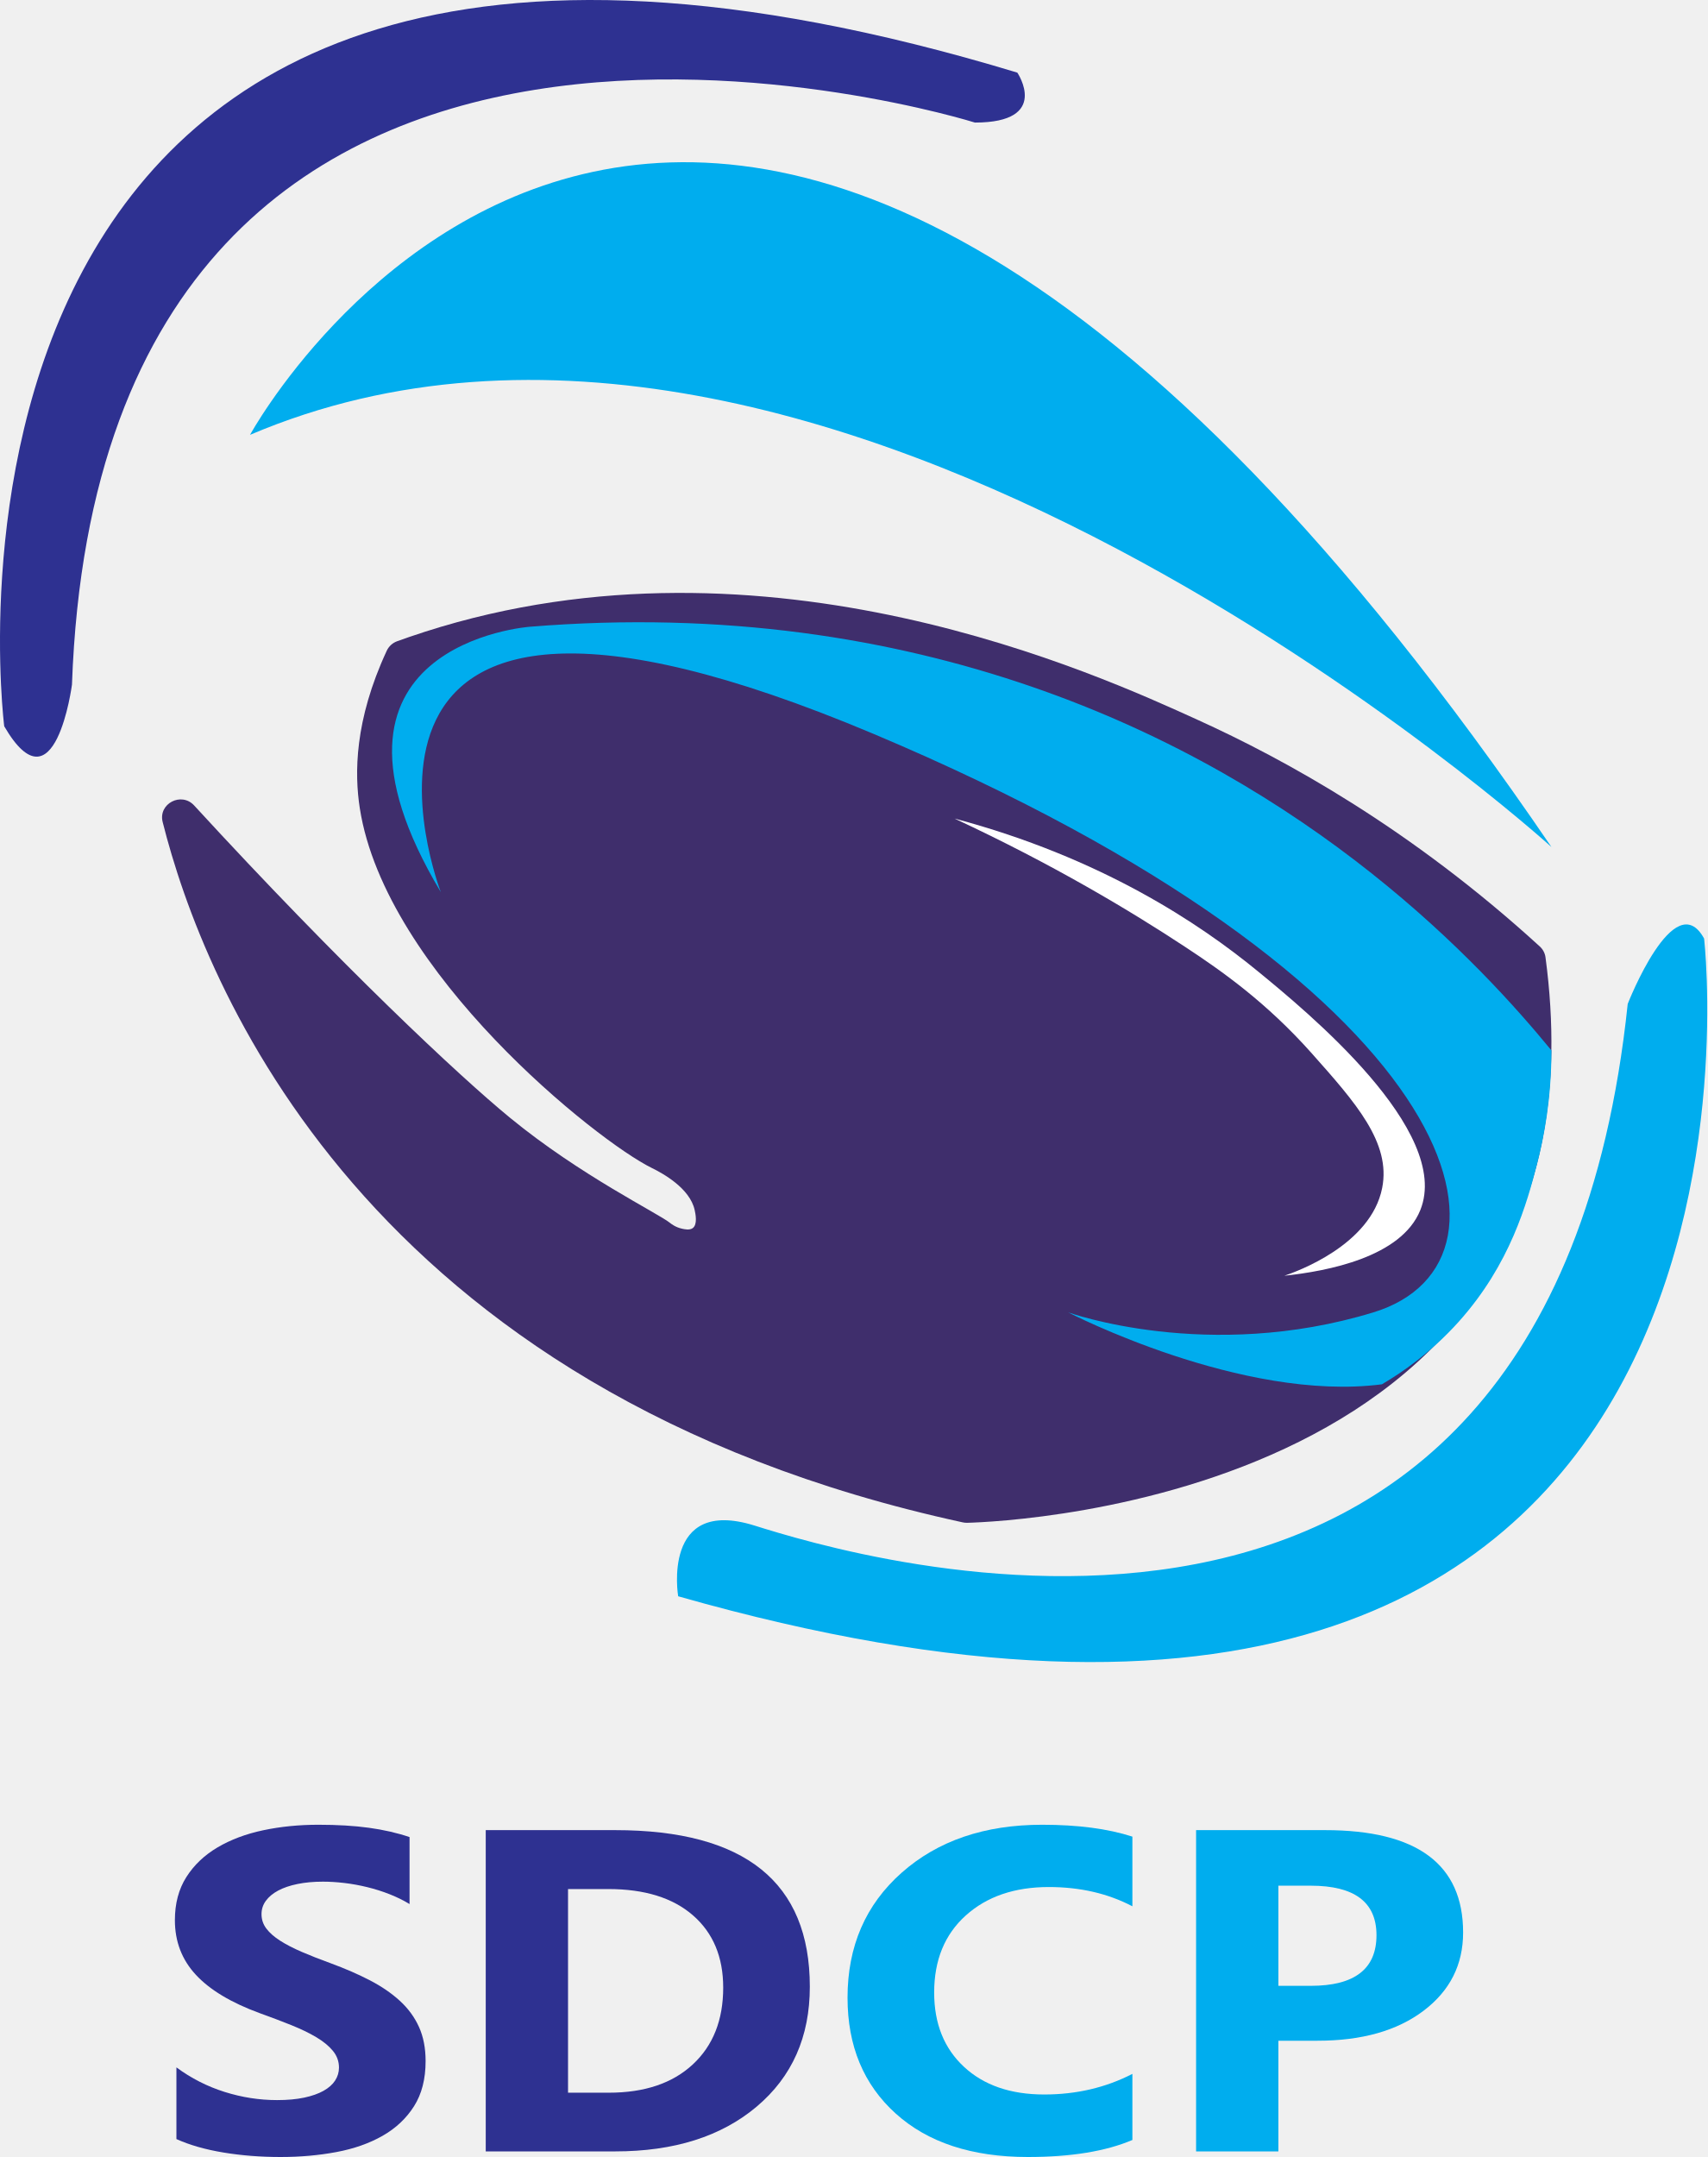
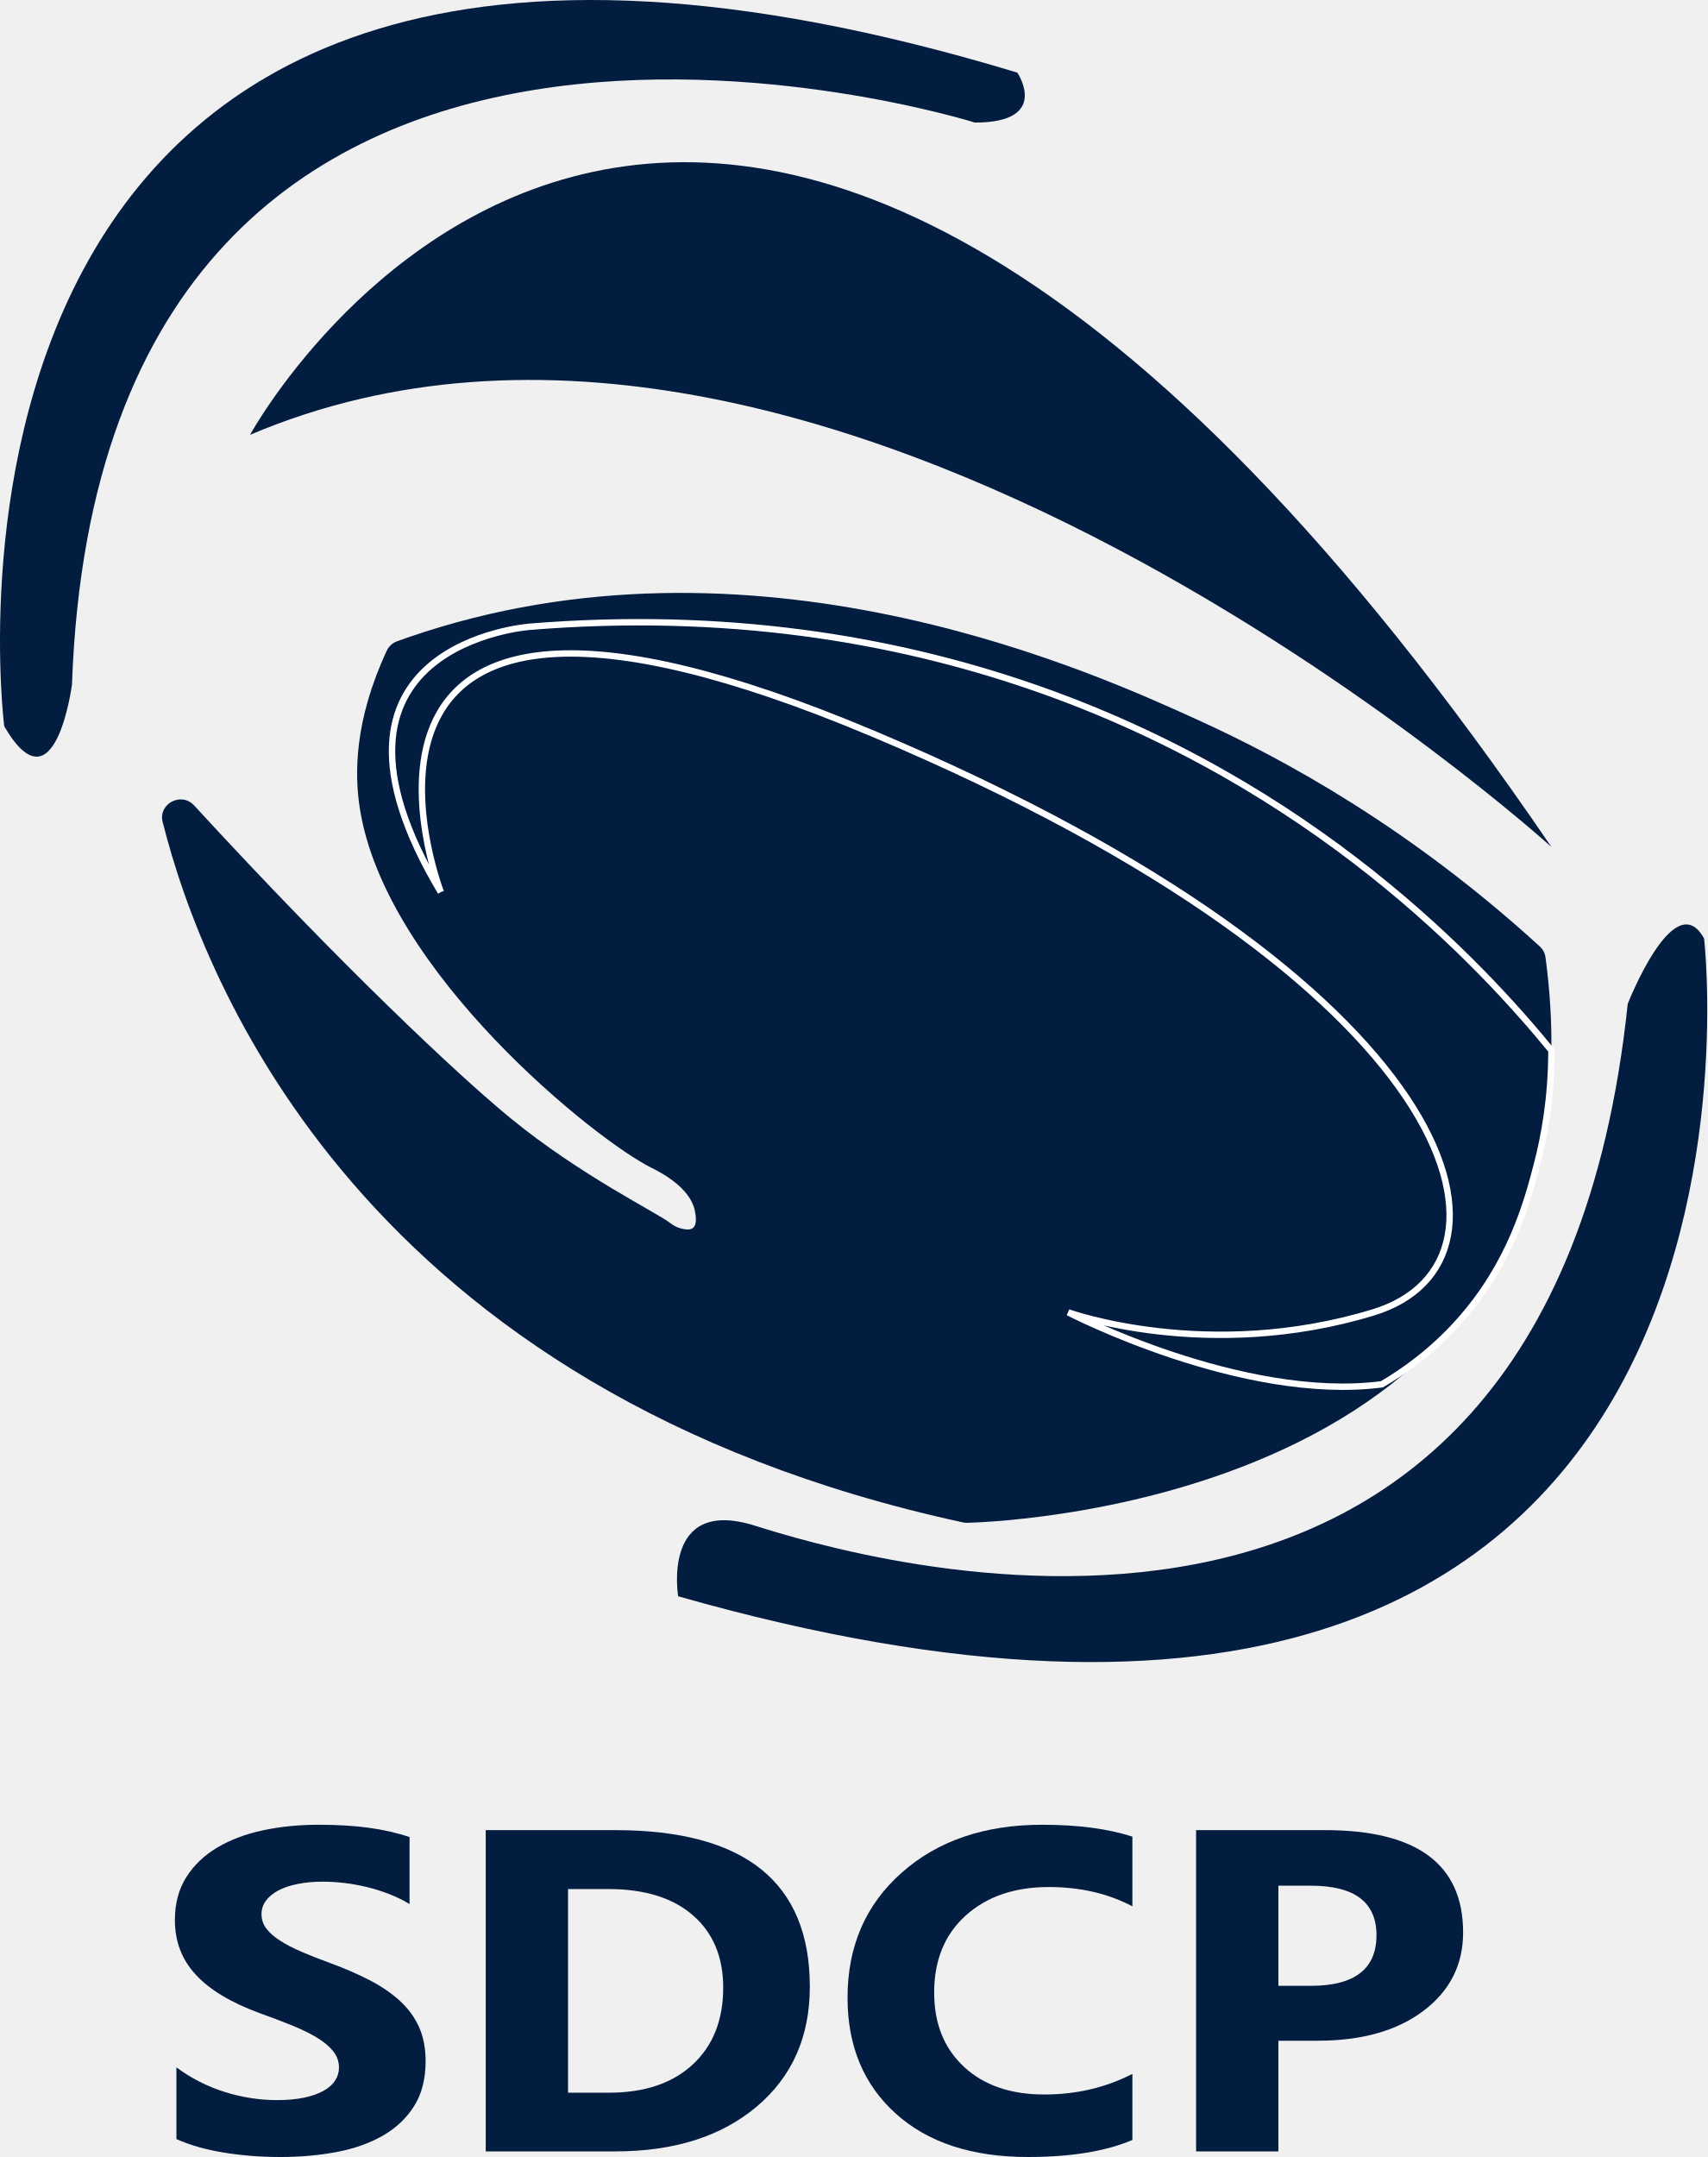
<svg xmlns="http://www.w3.org/2000/svg" xmlns:xlink="http://www.w3.org/1999/xlink" version="1.1" id="svg59" width="8024.87" height="10136.838" viewBox="0 0 8024.87 10136.838">
  <defs id="defs63">
-     <color-profile name="sRGB-IEC61966-2.1" xlink:href="../../../../../../WINDOWS/system32/spool/drivers/color/sRGB%20Color%20Space%20Profile.icm" id="color-profile2424" />
+     <color-profile name="sRGB-IEC61966-2.1" xlink:href="../../../../../../WINDOWS/system32/spool/drivers/color/sRGB%20Color%20Space%20Profile.icm" id="color-profile1590" />
    <clipPath clipPathUnits="userSpaceOnUse" id="clipPath75">
      <path d="M 0,8503.937 H 8503.937 V 0 H 0 Z" id="path73" />
    </clipPath>
  </defs>
  <g id="g67" transform="matrix(1.333333,0,0,-1.333333,-1659.502,10652.753)">
    <g id="g69">
-       <g id="g71" clip-path="url(#clipPath75)">
-         <g id="g77" transform="translate(1259.539,5429.69)">
-           <path d="m 0,0 c 0,0 -448.339,3521.454 3571.498,2303.914 0,0 119.347,-176.04 -149.481,-176.04 0,0 -3078.224,968.014 -3183.21,-1981.095 C 238.807,146.779 179.292,-308.07 0,0" style="fill:#2e3191;fill-opacity:1;fill-rule:nonzero;stroke:none" id="path79" />
-         </g>
-         <g id="g81" transform="translate(2126.087,6456.883)">
-           <path d="M 0,0 C 0,0 1599.055,2934.576 4587.854,-1452.663 4587.854,-1452.663 2032.385,865.568 0,0" style="fill:#00adee;fill-opacity:1;fill-rule:nonzero;stroke:none" id="path83" />
-         </g>
-         <g id="g85" transform="translate(7252.134,4681.628)">
-           <path d="m 0,0 c 0,0 401.595,-3462.706 -3616.748,-2318.339 0,0 -59.405,351.767 268.938,249.321 329.101,-102.866 2794.595,-871.778 3078.554,1838.542 0,0 164.49,421.362 269.256,230.476" style="fill:#00adee;fill-opacity:1;fill-rule:nonzero;stroke:none" id="path87" />
-         </g>
-         <g id="g89" transform="translate(3607.397,3678.758)">
-           <path d="m 0,0 c -42.051,34.25 -316.235,167.309 -563.99,370.417 -179.895,147.478 -594.885,536.04 -1114.315,1101.43 -45.217,49.218 -127.233,6.245 -111.071,-58.111 141.88,-564.961 706.618,-2009.94 2820.738,-2468.736 5.225,-1.134 10.535,-1.638 15.883,-1.496 149.224,3.984 2292.401,94.299 2038.401,1993.151 -1.955,14.614 -9.129,28.183 -20.121,38.223 -457.654,418.051 -900.358,659.882 -1205.661,798.525 -346.562,157.378 -1517.08,697.927 -2725.122,310.517 -38.216,-12.255 -71.29,-23.778 -97.468,-33.252 -16.299,-5.9 -29.446,-18.018 -36.653,-33.538 -114.363,-246.237 -113.869,-433.704 -94.966,-555.053 C -1004.12,882.882 -256.527,287.979 -65.144,194.23 -27.057,175.573 69.441,123.104 86.229,45.603 88.885,33.338 97.24,-5.23 79.021,-18.095 68.182,-25.748 51.174,-22.019 41.598,-19.919 17.771,-14.695 2.08,-1.694 0,0" style="fill:#3f2e6c;fill-opacity:1;fill-rule:nonzero;stroke:none" id="path91" />
-         </g>
-         <g id="g93" transform="translate(2798.651,4845.237)">
-           <path d="m 0,0 c 0,0 -553.215,1432.976 1524.422,558.135 2077.097,-875.045 2346.044,-1861.809 1763.126,-2039.423 -582.817,-178.045 -1075.762,0 -1075.762,0 0,0 612.511,-317.546 1105.892,-253.536 70.546,41.425 172.592,111.108 270.859,220.631 182.069,202.923 240.883,419.694 276.23,556.099 24.388,94.113 50.54,230.995 50.522,400.174 C 3670.602,-259.675 3079.638,381.685 2079.904,725.126 1589.76,893.506 1001.138,991.341 313.662,935.271 313.662,935.271 -523.084,874.841 0,0" style="fill:#00adee;fill-opacity:1;fill-rule:nonzero;stroke:none" id="path95" />
-         </g>
-         <g id="g97" transform="translate(4609.708,5104.471)">
-           <path d="m 0,0 c 346.474,-161.313 618.436,-324.297 813.912,-452.959 128.579,-84.631 285.763,-195.021 445.881,-375.107 154.211,-173.443 279.463,-314.315 247.712,-474.192 -40.069,-201.762 -302.595,-294.877 -344.675,-309.187 152.025,16.224 412.28,65.469 479.148,231.335 112.828,279.874 -401.642,701.545 -573.277,842.221 C 863.125,-369.395 517.364,-137.821 0,0" style="fill:#ffffff;fill-opacity:1;fill-rule:nonzero;stroke:none" id="path99" />
-         </g>
-         <g id="g101" transform="translate(1866.571,450.1091)">
-           <path d="m 0,0 v 252.688 c 52.098,-38.435 108.687,-67.256 169.767,-86.464 61.072,-19.228 122.744,-28.828 185.027,-28.828 36.52,0 68.408,2.889 95.664,8.688 27.242,5.785 49.993,13.823 68.267,24.087 18.26,10.264 31.881,22.366 40.864,36.32 8.982,13.948 13.473,29.084 13.473,45.41 0,22.11 -7.18,41.849 -21.555,59.225 -14.374,17.369 -33.992,33.425 -58.834,48.167 -24.856,14.736 -54.343,28.946 -88.477,42.645 -34.126,13.678 -70.956,27.632 -110.474,41.85 -100.606,36.839 -175.61,81.854 -225.011,135.032 -49.402,53.164 -74.103,117.387 -74.103,192.675 0,58.956 13.473,109.625 40.42,152.007 26.946,42.375 63.621,77.251 110.038,104.635 46.396,27.363 100.148,47.503 161.228,60.407 61.08,12.89 125.75,19.346 194.017,19.346 67.056,0 126.496,-3.553 178.298,-10.658 51.788,-7.112 99.542,-18.039 143.263,-32.775 V 828.35 c -21.554,13.152 -45.065,24.736 -70.512,34.744 -25.454,9.995 -51.647,18.288 -78.594,24.875 -26.946,6.58 -53.752,11.453 -80.388,14.611 -26.651,3.159 -51.957,4.735 -75.898,4.735 -32.944,0 -62.875,-2.765 -89.821,-8.287 -26.954,-5.529 -49.712,-13.305 -68.268,-23.299 -18.569,-10.008 -32.943,-21.986 -43.115,-35.927 -10.193,-13.954 -15.268,-29.616 -15.268,-46.985 0,-18.952 5.68,-35.933 17.063,-50.932 11.368,-15.005 27.538,-29.222 48.507,-42.644 20.949,-13.423 46.396,-26.589 76.349,-39.479 29.931,-12.911 63.769,-26.195 101.499,-39.88 51.493,-18.952 97.748,-39.092 138.773,-60.408 41.011,-21.322 76.193,-45.409 105.54,-72.254 29.333,-26.851 51.788,-57.525 67.366,-92 15.564,-34.482 23.356,-74.618 23.356,-120.421 0,-63.172 -13.628,-116.212 -40.87,-159.112 C 810.335,72.772 773.372,38.028 726.659,11.446 679.953,-15.143 625.61,-34.226 563.636,-45.803 501.655,-57.373 436.225,-63.172 367.374,-63.172 c -70.668,0 -137.879,5.267 -201.655,15.793 C 101.95,-36.86 46.706,-21.06 0,0" style="fill:#2e3191;fill-opacity:1;fill-rule:nonzero;stroke:none" id="path103" />
-         </g>
-         <g id="g105" transform="translate(3247.138,1331.367)">
-           <path d="m 0,0 v -717.798 h 143.714 c 125.75,0 224.399,33.161 295.967,99.492 71.547,66.331 107.335,156.617 107.335,270.852 0,107.918 -35.478,192.807 -106.441,254.666 C 369.619,-30.936 270.055,0 141.919,0 Z M -290.125,-924.691 V 207.68 h 456.294 c 457.491,0 686.24,-183.994 686.24,-551.975 0,-176.364 -62.425,-317.181 -187.281,-422.465 C 540.28,-872.052 373.955,-924.691 166.169,-924.691 Z" style="fill:#2e3191;fill-opacity:1;fill-rule:nonzero;stroke:none" id="path107" />
-         </g>
-         <g id="g109" transform="translate(5236.702,446.9505)">
-           <path d="m 0,0 c -94.024,-40.018 -216.782,-60.014 -368.274,-60.014 -197.607,0 -353,51.057 -466.178,153.189 -113.177,102.126 -169.766,238.209 -169.766,408.255 0,181.091 63.621,327.97 190.877,440.629 127.236,112.653 292.37,168.989 495.369,168.989 125.75,0 231.741,-13.954 317.972,-41.85 L 0,823.615 c -86.231,45.264 -184.443,67.907 -294.623,67.907 -120.962,0 -218.577,-33.439 -292.82,-100.288 -74.257,-66.863 -111.375,-157.412 -111.375,-271.64 0,-109.5 35.027,-196.76 105.089,-261.77 70.062,-65.025 164.375,-97.523 282.944,-97.523 113.171,0 216.761,24.204 310.785,72.648 z" style="fill:#00adee;fill-opacity:1;fill-rule:nonzero;stroke:none" id="path111" />
-         </g>
-         <g id="g113" transform="translate(5751.379,1343.214)">
-           <path d="m 0,0 v -352.983 h 114.072 c 154.498,0 231.74,59.488 231.74,178.465 C 345.812,-58.175 268.57,0 114.072,0 Z M 0,-546.446 V -936.537 H -290.125 V 195.834 h 454.5 c 324.553,0 486.837,-120.304 486.837,-360.876 0,-113.71 -46.572,-205.704 -139.674,-275.988 -93.122,-70.277 -217.528,-105.416 -373.216,-105.416 z" style="fill:#00adee;fill-opacity:1;fill-rule:nonzero;stroke:none" id="path115" />
+       <g id="g71" clip-path="url(#clipPath75)" style="stroke-width:1;stroke-dasharray:none">
+         <g id="g3533">
+           <path d="m 1259.539,5429.69 c 0,0 -448.339,3521.454 3571.498,2303.914 0,0 119.347,-176.04 -149.481,-176.04 0,0 -3078.224,968.014 -3183.21,-1981.095 0,0 -59.515,-454.849 -238.807,-146.779" style="fill:#031d40;fill-opacity:1;fill-rule:nonzero;stroke:none;stroke-width:1;stroke-dasharray:none" id="path79" />
+           <path d="m 2126.087,6456.883 c 0,0 1599.055,2934.576 4587.854,-1452.663 0,0 -2555.469,2318.231 -4587.854,1452.663" style="fill:#031d40;fill-opacity:1;fill-rule:nonzero;stroke:none;stroke-width:1;stroke-dasharray:none" id="path83" />
+           <path d="m 7252.134,4681.628 c 0,0 401.595,-3462.706 -3616.748,-2318.339 0,0 -59.405,351.767 268.938,249.321 329.101,-102.866 2794.595,-871.778 3078.554,1838.542 0,0 164.49,421.362 269.256,230.476" style="fill:#031d40;fill-opacity:1;fill-rule:nonzero;stroke:none;stroke-width:22.5;stroke-dasharray:none;stroke-opacity:1" id="path87" />
+           <path d="m 3607.397,3678.758 c -42.051,34.25 -316.235,167.309 -563.99,370.417 -179.895,147.478 -594.885,536.04 -1114.315,1101.43 -45.217,49.218 -127.233,6.245 -111.071,-58.111 141.88,-564.961 706.618,-2009.94 2820.738,-2468.736 5.225,-1.134 10.535,-1.638 15.883,-1.496 149.224,3.984 2292.401,94.299 2038.401,1993.151 -1.955,14.614 -9.129,28.183 -20.121,38.223 -457.654,418.051 -900.358,659.882 -1205.661,798.525 -346.562,157.378 -1517.08,697.927 -2725.122,310.517 -38.216,-12.255 -71.29,-23.778 -97.468,-33.252 -16.299,-5.9 -29.446,-18.018 -36.653,-33.538 -114.363,-246.237 -113.869,-433.704 -94.966,-555.053 90.225,-579.195 837.818,-1174.098 1029.201,-1267.847 38.087,-18.657 134.585,-71.126 151.373,-148.627 2.656,-12.265 11.011,-50.833 -7.208,-63.698 -10.839,-7.653 -27.847,-3.924 -37.423,-1.824 -23.827,5.224 -39.518,18.225 -41.598,19.919" style="fill:#031d40;fill-opacity:1;fill-rule:nonzero;stroke:none;stroke-width:1;stroke-dasharray:none" id="path91" />
+           <path d="m 2798.651,4845.237 c 0,0 -553.215,1432.976 1524.422,558.135 2077.097,-875.045 2346.044,-1861.809 1763.126,-2039.423 -582.817,-178.045 -1075.762,0 -1075.762,0 0,0 612.511,-317.546 1105.892,-253.536 70.546,41.425 172.592,111.108 270.859,220.631 182.069,202.923 240.883,419.694 276.23,556.099 24.388,94.113 50.54,230.995 50.522,400.174 -244.687,298.245 -835.651,939.605 -1835.385,1283.046 -490.144,168.38 -1078.766,266.215 -1766.242,210.145 0,0 -836.746,-60.43 -313.662,-935.271" style="fill:#031d40;fill-opacity:1;fill-rule:nonzero;stroke:#ffffff;stroke-width:22.5;stroke-dasharray:none;stroke-opacity:1" id="path95" />
+           <path d="m 4609.708,5104.471 c 346.474,-161.313 618.436,-324.297 813.912,-452.959 128.579,-84.631 285.763,-195.021 445.881,-375.107 154.211,-173.443 279.463,-314.315 247.712,-474.192 -40.069,-201.762 -302.595,-294.877 -344.675,-309.187 152.025,16.224 412.28,65.469 479.148,231.335 112.828,279.874 -401.642,701.545 -573.277,842.221 -205.576,168.494 -551.337,400.068 -1068.701,537.889" style="fill:#031d40;fill-opacity:1;fill-rule:nonzero;stroke:none;stroke-width:1;stroke-dasharray:none" id="path99" />
+           <path d="m 1866.571,450.109 v 252.688 c 52.098,-38.435 108.687,-67.256 169.767,-86.464 61.072,-19.228 122.744,-28.828 185.027,-28.828 36.52,0 68.408,2.889 95.664,8.688 27.242,5.785 49.993,13.823 68.267,24.087 18.26,10.264 31.881,22.366 40.864,36.32 8.982,13.948 13.473,29.084 13.473,45.41 0,22.11 -7.18,41.849 -21.555,59.225 -14.374,17.369 -33.992,33.425 -58.834,48.167 -24.856,14.736 -54.343,28.946 -88.477,42.645 -34.126,13.678 -70.956,27.632 -110.474,41.85 -100.606,36.839 -175.61,81.854 -225.011,135.032 -49.402,53.164 -74.103,117.387 -74.103,192.675 0,58.956 13.473,109.625 40.42,152.007 26.946,42.375 63.621,77.251 110.038,104.635 46.396,27.363 100.148,47.503 161.228,60.407 61.08,12.89 125.75,19.346 194.017,19.346 67.056,0 126.496,-3.553 178.298,-10.658 51.788,-7.112 99.542,-18.039 143.263,-32.775 v -236.107 c -21.554,13.152 -45.065,24.736 -70.512,34.744 -25.454,9.995 -51.647,18.288 -78.594,24.875 -26.946,6.58 -53.752,11.453 -80.388,14.611 -26.651,3.159 -51.957,4.735 -75.898,4.735 -32.944,0 -62.875,-2.765 -89.821,-8.287 -26.954,-5.529 -49.712,-13.305 -68.268,-23.299 -18.569,-10.008 -32.943,-21.986 -43.115,-35.927 -10.193,-13.954 -15.268,-29.616 -15.268,-46.985 0,-18.952 5.68,-35.933 17.063,-50.932 11.368,-15.005 27.538,-29.222 48.507,-42.644 20.949,-13.423 46.396,-26.589 76.349,-39.479 29.931,-12.911 63.769,-26.195 101.499,-39.88 51.493,-18.952 97.748,-39.092 138.773,-60.408 41.011,-21.322 76.193,-45.409 105.54,-72.254 29.333,-26.851 51.788,-57.525 67.366,-92 15.564,-34.482 23.356,-74.618 23.356,-120.421 0,-63.172 -13.628,-116.212 -40.87,-159.112 -27.256,-42.915 -64.219,-77.659 -110.932,-104.241 -46.706,-26.589 -101.049,-45.672 -163.023,-57.249 -61.981,-11.57 -127.411,-17.369 -196.262,-17.369 -70.668,0 -137.879,5.267 -201.655,15.793 -63.769,10.519 -119.013,26.319 -165.719,47.379" style="fill:#031d40;fill-opacity:1;fill-rule:nonzero;stroke:none;stroke-width:1;stroke-dasharray:none" id="path103" />
+           <path d="m 3247.138,1331.367 v -717.798 h 143.714 c 125.75,0 224.399,33.161 295.967,99.492 71.547,66.331 107.335,156.617 107.335,270.852 0,107.918 -35.478,192.807 -106.441,254.666 -70.956,61.852 -170.52,92.788 -298.656,92.788 z m -290.125,-924.691 v 1132.371 h 456.294 c 457.491,0 686.24,-183.994 686.24,-551.975 0,-176.364 -62.425,-317.181 -187.281,-422.465 -124.848,-105.292 -291.173,-157.931 -498.959,-157.931 z" style="fill:#031d40;fill-opacity:1;fill-rule:nonzero;stroke:none;stroke-width:1;stroke-dasharray:none" id="path107" />
+           <path d="m 5236.702,446.95 c -94.024,-40.018 -216.782,-60.014 -368.274,-60.014 -197.607,0 -353,51.057 -466.178,153.189 -113.177,102.126 -169.766,238.209 -169.766,408.255 0,181.091 63.621,327.97 190.877,440.629 127.236,112.653 292.37,168.989 495.369,168.989 125.75,0 231.741,-13.954 317.972,-41.85 v -245.583 c -86.231,45.264 -184.443,67.907 -294.623,67.907 -120.962,0 -218.577,-33.439 -292.82,-100.288 -74.257,-66.863 -111.375,-157.412 -111.375,-271.64 0,-109.5 35.027,-196.76 105.089,-261.77 70.062,-65.025 164.375,-97.523 282.944,-97.523 113.171,0 216.761,24.204 310.785,72.648 z" style="fill:#031d40;fill-opacity:1;fill-rule:nonzero;stroke:none;stroke-width:1;stroke-dasharray:none" id="path111" />
+           <path d="m 5751.379,1343.214 v -352.983 h 114.072 c 154.498,0 231.74,59.488 231.74,178.465 0,116.343 -77.242,174.518 -231.74,174.518 z m 0,-546.446 v -390.091 h -290.125 v 1132.371 h 454.5 c 324.553,0 486.837,-120.304 486.837,-360.876 0,-113.71 -46.572,-205.704 -139.674,-275.988 -93.122,-70.277 -217.528,-105.416 -373.216,-105.416 z" style="fill:#031d40;fill-opacity:1;fill-rule:nonzero;stroke:none;stroke-width:1;stroke-dasharray:none" id="path115" />
        </g>
      </g>
    </g>
  </g>
</svg>
